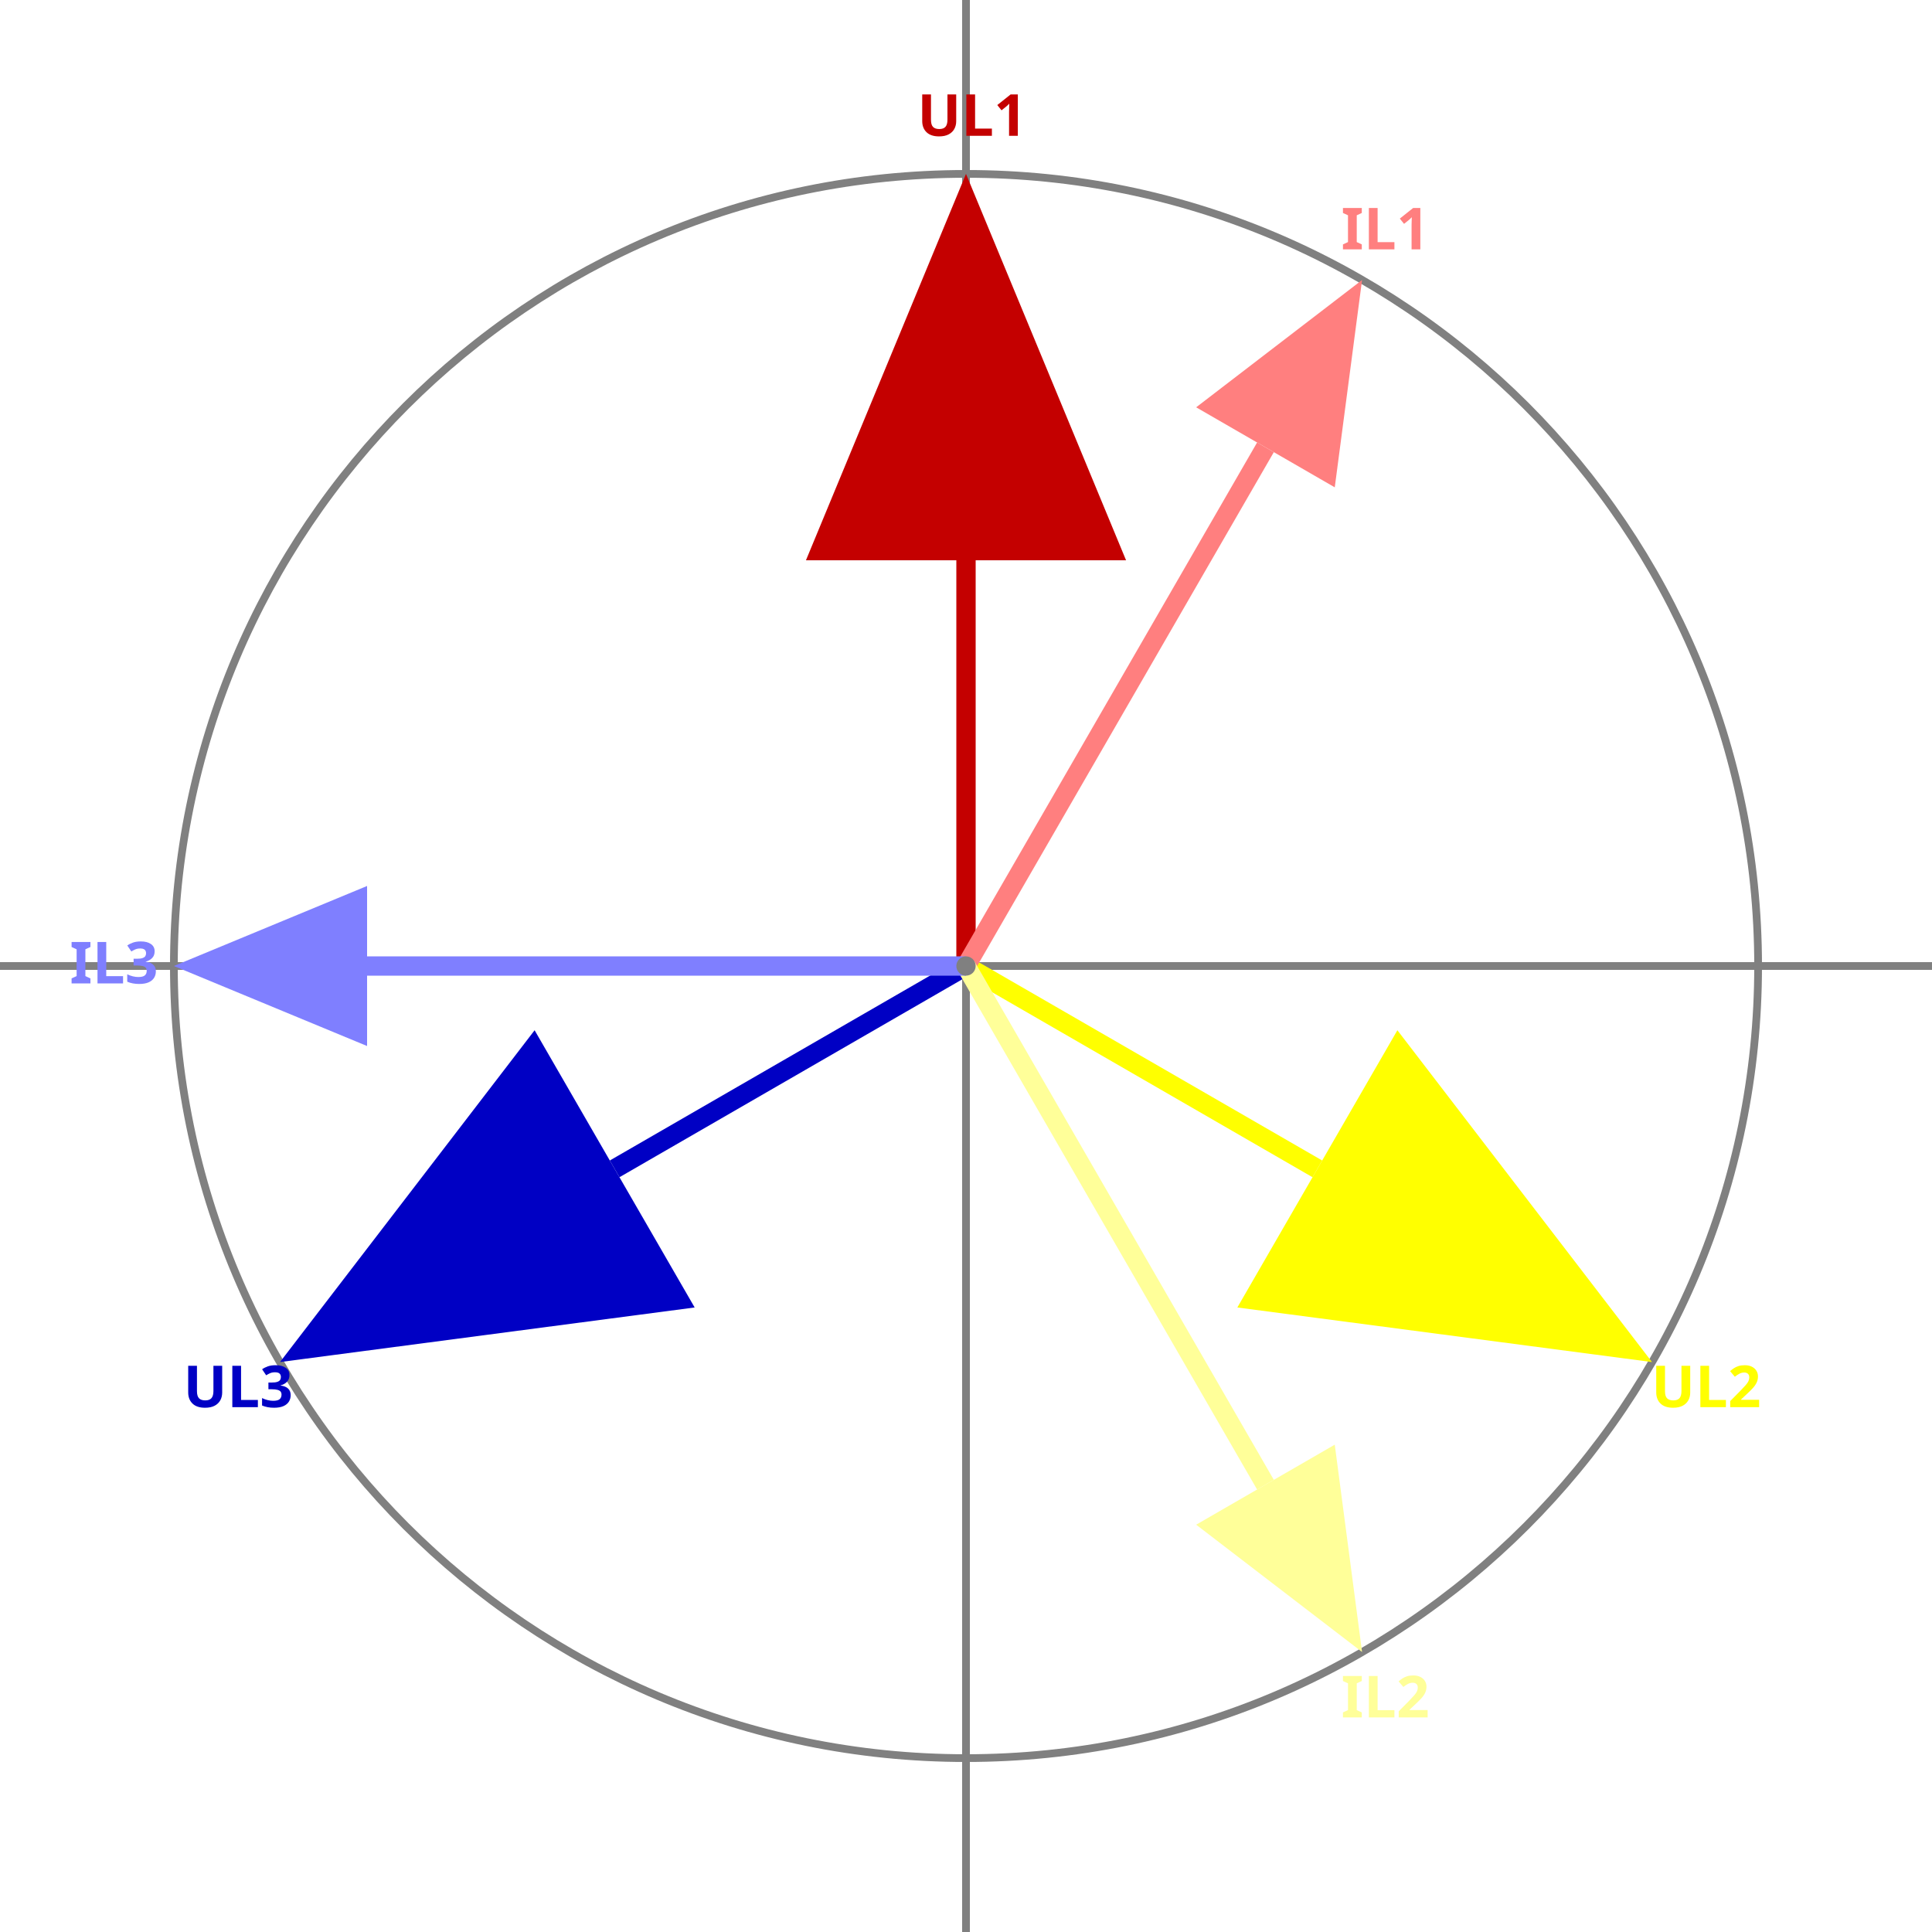
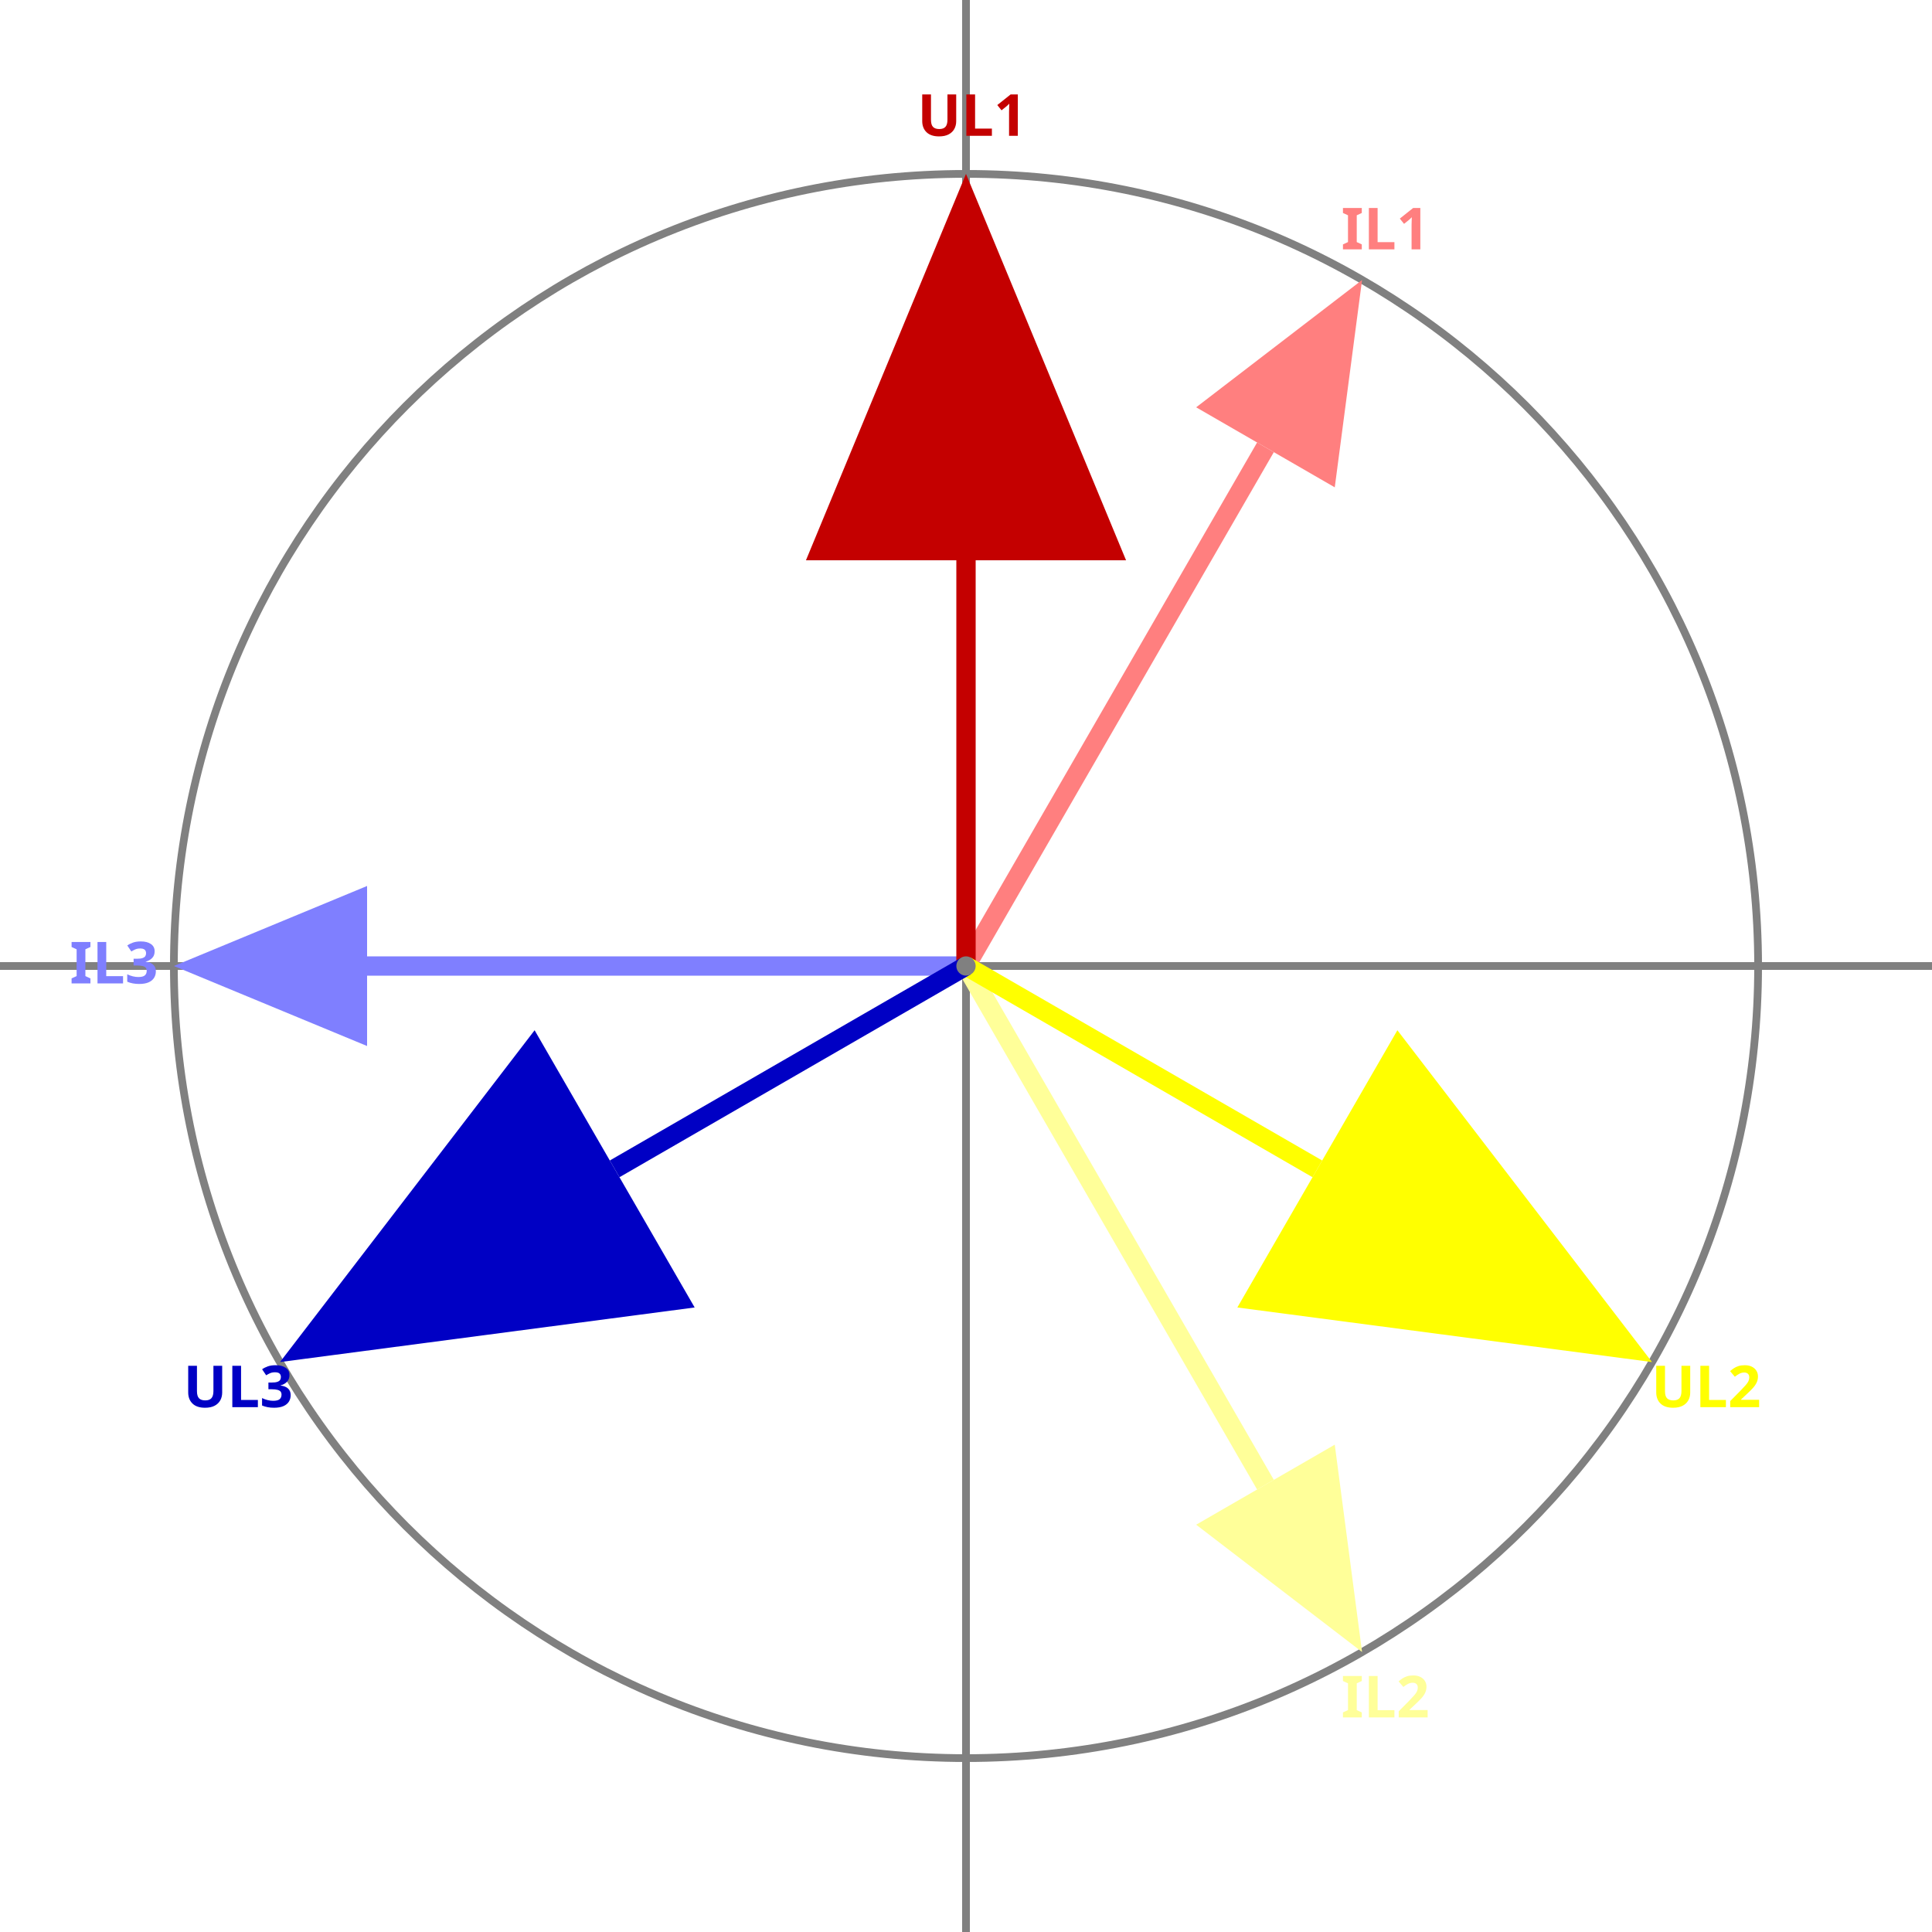
<svg xmlns="http://www.w3.org/2000/svg" width="705.556mm" height="705.556mm" viewBox="0 0 2000 2000" version="1.2" baseProfile="tiny">
  <defs>
</defs>
  <g fill="none" stroke="black" stroke-width="1" fill-rule="evenodd" stroke-linecap="square" stroke-linejoin="bevel">
    <g fill="none" stroke="#808080" stroke-opacity="1" stroke-width="8" stroke-linecap="square" stroke-linejoin="bevel" transform="matrix(1,0,0,1,0,0)" font-family="Sans" font-size="60" font-weight="570" font-style="normal">
      <polyline fill="none" vector-effect="none" points="0,1000 2000,1000 " />
      <polyline fill="none" vector-effect="none" points="1000,0 1000,2000 " />
      <path vector-effect="none" fill-rule="evenodd" d="M1820,1000 C1820,547.127 1452.87,180 1000,180 C547.127,180 180,547.127 180,1000 C180,1452.87 547.127,1820 1000,1820 C1452.87,1820 1820,1452.87 1820,1000 " />
+     </g>
+     <g fill="none" stroke="#ff7f7f" stroke-opacity="1" stroke-width="20" stroke-linecap="square" stroke-linejoin="bevel" transform="matrix(1,0,0,1,0,0)" font-family="Sans" font-size="60" font-weight="570" font-style="normal">
+       <polyline fill="none" vector-effect="none" points="1005,991.34 1305,471.724 " />
+     </g>
+     <g fill="none" stroke="none" transform="matrix(1,0,0,1,0,0)" font-family="Sans" font-size="60" font-weight="570" font-style="normal">
+       <path vector-effect="none" fill-rule="evenodd" d="M1410,289.859 L1381.74,504.486 L1238.26,421.643 L1410,289.859" />
+     </g>
+     <g fill="#ff7f7f" fill-opacity="1" stroke="none" transform="matrix(1,0,0,1,0,0)" font-family="Sans" font-size="60" font-weight="570" font-style="normal">
+       <path vector-effect="none" fill-rule="evenodd" d="M1410,289.859 L1381.74,504.486 L1238.26,421.643" />
+     </g>
+     <g fill="none" stroke="#ffff99" stroke-opacity="1" stroke-width="20" stroke-linecap="square" stroke-linejoin="bevel" transform="matrix(1,0,0,1,0,0)" font-family="Sans" font-size="60" font-weight="570" font-style="normal">
+       <polyline fill="none" vector-effect="none" points="1005,1008.66 1305,1528.28 " />
+     </g>
+     <g fill="none" stroke="none" transform="matrix(1,0,0,1,0,0)" font-family="Sans" font-size="60" font-weight="570" font-style="normal">
+       <path vector-effect="none" fill-rule="evenodd" d="M1410,1710.14 L1238.26,1578.36 L1381.74,1495.51 L1410,1710.14" />
+     </g>
+     <g fill="#ffff99" fill-opacity="1" stroke="none" transform="matrix(1,0,0,1,0,0)" font-family="Sans" font-size="60" font-weight="570" font-style="normal">
+       <path vector-effect="none" fill-rule="evenodd" d="M1410,1710.14 L1238.26,1578.36 L1381.74,1495.51" />
+     </g>
+     <g fill="none" stroke="#7f7fff" stroke-opacity="1" stroke-width="20" stroke-linecap="square" stroke-linejoin="bevel" transform="matrix(1,0,0,1,0,0)" font-family="Sans" font-size="60" font-weight="570" font-style="normal">
+       <polyline fill="none" vector-effect="none" points="990,1000 390,1000 " />
+     </g>
+     <g fill="none" stroke="none" transform="matrix(1,0,0,1,0,0)" font-family="Sans" font-size="60" font-weight="570" font-style="normal">
+       <path vector-effect="none" fill-rule="evenodd" d="M180,1000 L380,917.157 L380,1082.84 L180,1000" />
+     </g>
+     <g fill="#7f7fff" fill-opacity="1" stroke="none" transform="matrix(1,0,0,1,0,0)" font-family="Sans" font-size="60" font-weight="570" font-style="normal">
+       <path vector-effect="none" fill-rule="evenodd" d="M180,1000 L380,917.157 L380,1082.84" />
    </g>
    <g fill="none" stroke="#c40000" stroke-opacity="1" stroke-width="20" stroke-linecap="square" stroke-linejoin="bevel" transform="matrix(1,0,0,1,0,0)" font-family="Sans" font-size="60" font-weight="570" font-style="normal">
      <polyline fill="none" vector-effect="none" points="1000,990 1000,590 " />
    </g>
    <g fill="none" stroke="none" transform="matrix(1,0,0,1,0,0)" font-family="Sans" font-size="60" font-weight="570" font-style="normal">
      <path vector-effect="none" fill-rule="evenodd" d="M1000,180 L1165.69,580 L834.315,580 L1000,180" />
    </g>
    <g fill="#c40000" fill-opacity="1" stroke="none" transform="matrix(1,0,0,1,0,0)" font-family="Sans" font-size="60" font-weight="570" font-style="normal">
      <path vector-effect="none" fill-rule="evenodd" d="M1000,180 L1165.69,580 L834.315,580" />
    </g>
    <g fill="none" stroke="#ffff00" stroke-opacity="1" stroke-width="20" stroke-linecap="square" stroke-linejoin="bevel" transform="matrix(1,0,0,1,0,0)" font-family="Sans" font-size="60" font-weight="570" font-style="normal">
      <polyline fill="none" vector-effect="none" points="1008.66,1005 1355.07,1205 " />
    </g>
    <g fill="none" stroke="none" transform="matrix(1,0,0,1,0,0)" font-family="Sans" font-size="60" font-weight="570" font-style="normal">
      <path vector-effect="none" fill-rule="evenodd" d="M1710.14,1410 L1280.89,1353.49 L1446.57,1066.51 L1710.14,1410" />
    </g>
    <g fill="#ffff00" fill-opacity="1" stroke="none" transform="matrix(1,0,0,1,0,0)" font-family="Sans" font-size="60" font-weight="570" font-style="normal">
      <path vector-effect="none" fill-rule="evenodd" d="M1710.14,1410 L1280.89,1353.49 L1446.57,1066.51" />
    </g>
    <g fill="none" stroke="#0000c4" stroke-opacity="1" stroke-width="20" stroke-linecap="square" stroke-linejoin="bevel" transform="matrix(1,0,0,1,0,0)" font-family="Sans" font-size="60" font-weight="570" font-style="normal">
      <polyline fill="none" vector-effect="none" points="991.34,1005 644.93,1205 " />
    </g>
    <g fill="none" stroke="none" transform="matrix(1,0,0,1,0,0)" font-family="Sans" font-size="60" font-weight="570" font-style="normal">
      <path vector-effect="none" fill-rule="evenodd" d="M289.859,1410 L553.427,1066.51 L719.112,1353.49 L289.859,1410" />
    </g>
    <g fill="#0000c4" fill-opacity="1" stroke="none" transform="matrix(1,0,0,1,0,0)" font-family="Sans" font-size="60" font-weight="570" font-style="normal">
      <path vector-effect="none" fill-rule="evenodd" d="M289.859,1410 L553.427,1066.51 L719.112,1353.49" />
    </g>
-     <g fill="none" stroke="#ff7f7f" stroke-opacity="1" stroke-width="20" stroke-linecap="square" stroke-linejoin="bevel" transform="matrix(1,0,0,1,0,0)" font-family="Sans" font-size="60" font-weight="570" font-style="normal">
-       <polyline fill="none" vector-effect="none" points="1005,991.34 1305,471.724 " />
-     </g>
-     <g fill="none" stroke="none" transform="matrix(1,0,0,1,0,0)" font-family="Sans" font-size="60" font-weight="570" font-style="normal">
-       <path vector-effect="none" fill-rule="evenodd" d="M1410,289.859 L1381.74,504.486 L1238.26,421.643 L1410,289.859" />
-     </g>
-     <g fill="#ff7f7f" fill-opacity="1" stroke="none" transform="matrix(1,0,0,1,0,0)" font-family="Sans" font-size="60" font-weight="570" font-style="normal">
-       <path vector-effect="none" fill-rule="evenodd" d="M1410,289.859 L1381.74,504.486 L1238.26,421.643" />
-     </g>
-     <g fill="none" stroke="#ffff99" stroke-opacity="1" stroke-width="20" stroke-linecap="square" stroke-linejoin="bevel" transform="matrix(1,0,0,1,0,0)" font-family="Sans" font-size="60" font-weight="570" font-style="normal">
-       <polyline fill="none" vector-effect="none" points="1005,1008.66 1305,1528.28 " />
-     </g>
-     <g fill="none" stroke="none" transform="matrix(1,0,0,1,0,0)" font-family="Sans" font-size="60" font-weight="570" font-style="normal">
-       <path vector-effect="none" fill-rule="evenodd" d="M1410,1710.14 L1238.26,1578.36 L1381.74,1495.51 L1410,1710.14" />
-     </g>
-     <g fill="#ffff99" fill-opacity="1" stroke="none" transform="matrix(1,0,0,1,0,0)" font-family="Sans" font-size="60" font-weight="570" font-style="normal">
-       <path vector-effect="none" fill-rule="evenodd" d="M1410,1710.14 L1238.26,1578.36 L1381.74,1495.51" />
-     </g>
-     <g fill="none" stroke="#7f7fff" stroke-opacity="1" stroke-width="20" stroke-linecap="square" stroke-linejoin="bevel" transform="matrix(1,0,0,1,0,0)" font-family="Sans" font-size="60" font-weight="570" font-style="normal">
-       <polyline fill="none" vector-effect="none" points="990,1000 390,1000 " />
-     </g>
-     <g fill="none" stroke="none" transform="matrix(1,0,0,1,0,0)" font-family="Sans" font-size="60" font-weight="570" font-style="normal">
-       <path vector-effect="none" fill-rule="evenodd" d="M180,1000 L380,917.157 L380,1082.84 L180,1000" />
-     </g>
-     <g fill="#7f7fff" fill-opacity="1" stroke="none" transform="matrix(1,0,0,1,0,0)" font-family="Sans" font-size="60" font-weight="570" font-style="normal">
-       <path vector-effect="none" fill-rule="evenodd" d="M180,1000 L380,917.157 L380,1082.84" />
-     </g>
    <g fill="none" stroke="#c40000" stroke-opacity="1" stroke-width="1" stroke-linecap="square" stroke-linejoin="bevel" transform="matrix(1,0,0,1,0,0)" font-family="Sans" font-size="60" font-weight="570" font-style="normal">
      <text fill="#c40000" fill-opacity="1" stroke="none" xml:space="preserve" x="949.594" y="140.6" font-family="Sans" font-size="60" font-weight="570" font-style="normal">UL1</text>
    </g>
    <g fill="none" stroke="#ffff00" stroke-opacity="1" stroke-width="1" stroke-linecap="square" stroke-linejoin="bevel" transform="matrix(1,0,0,1,0,0)" font-family="Sans" font-size="60" font-weight="570" font-style="normal">
      <text fill="#ffff00" fill-opacity="1" stroke="none" xml:space="preserve" x="1709.44" y="1456.7" font-family="Sans" font-size="60" font-weight="570" font-style="normal">UL2</text>
    </g>
    <g fill="none" stroke="#0000c4" stroke-opacity="1" stroke-width="1" stroke-linecap="square" stroke-linejoin="bevel" transform="matrix(1,0,0,1,0,0)" font-family="Sans" font-size="60" font-weight="570" font-style="normal">
      <text fill="#0000c4" fill-opacity="1" stroke="none" xml:space="preserve" x="189.734" y="1456.7" font-family="Sans" font-size="60" font-weight="570" font-style="normal">UL3</text>
    </g>
    <g fill="none" stroke="#ff7f7f" stroke-opacity="1" stroke-width="1" stroke-linecap="square" stroke-linejoin="bevel" transform="matrix(1,0,0,1,0,0)" font-family="Sans" font-size="60" font-weight="570" font-style="normal">
      <text fill="#ff7f7f" fill-opacity="1" stroke="none" xml:space="preserve" x="1388.3" y="258.149" font-family="Sans" font-size="60" font-weight="570" font-style="normal">IL1</text>
    </g>
    <g fill="none" stroke="#ffff99" stroke-opacity="1" stroke-width="1" stroke-linecap="square" stroke-linejoin="bevel" transform="matrix(1,0,0,1,0,0)" font-family="Sans" font-size="60" font-weight="570" font-style="normal">
      <text fill="#ffff99" fill-opacity="1" stroke="none" xml:space="preserve" x="1388.3" y="1777.85" font-family="Sans" font-size="60" font-weight="570" font-style="normal">IL2</text>
    </g>
    <g fill="none" stroke="#7f7fff" stroke-opacity="1" stroke-width="1" stroke-linecap="square" stroke-linejoin="bevel" transform="matrix(1,0,0,1,0,0)" font-family="Sans" font-size="60" font-weight="570" font-style="normal">
      <text fill="#7f7fff" fill-opacity="1" stroke="none" xml:space="preserve" x="72.188" y="1018" font-family="Sans" font-size="60" font-weight="570" font-style="normal">IL3</text>
    </g>
    <g fill="#808080" fill-opacity="1" stroke="none" transform="matrix(1,0,0,1,0,0)" font-family="Sans" font-size="60" font-weight="570" font-style="normal">
      <circle cx="1000" cy="1000" r="10" />
    </g>
  </g>
</svg>
